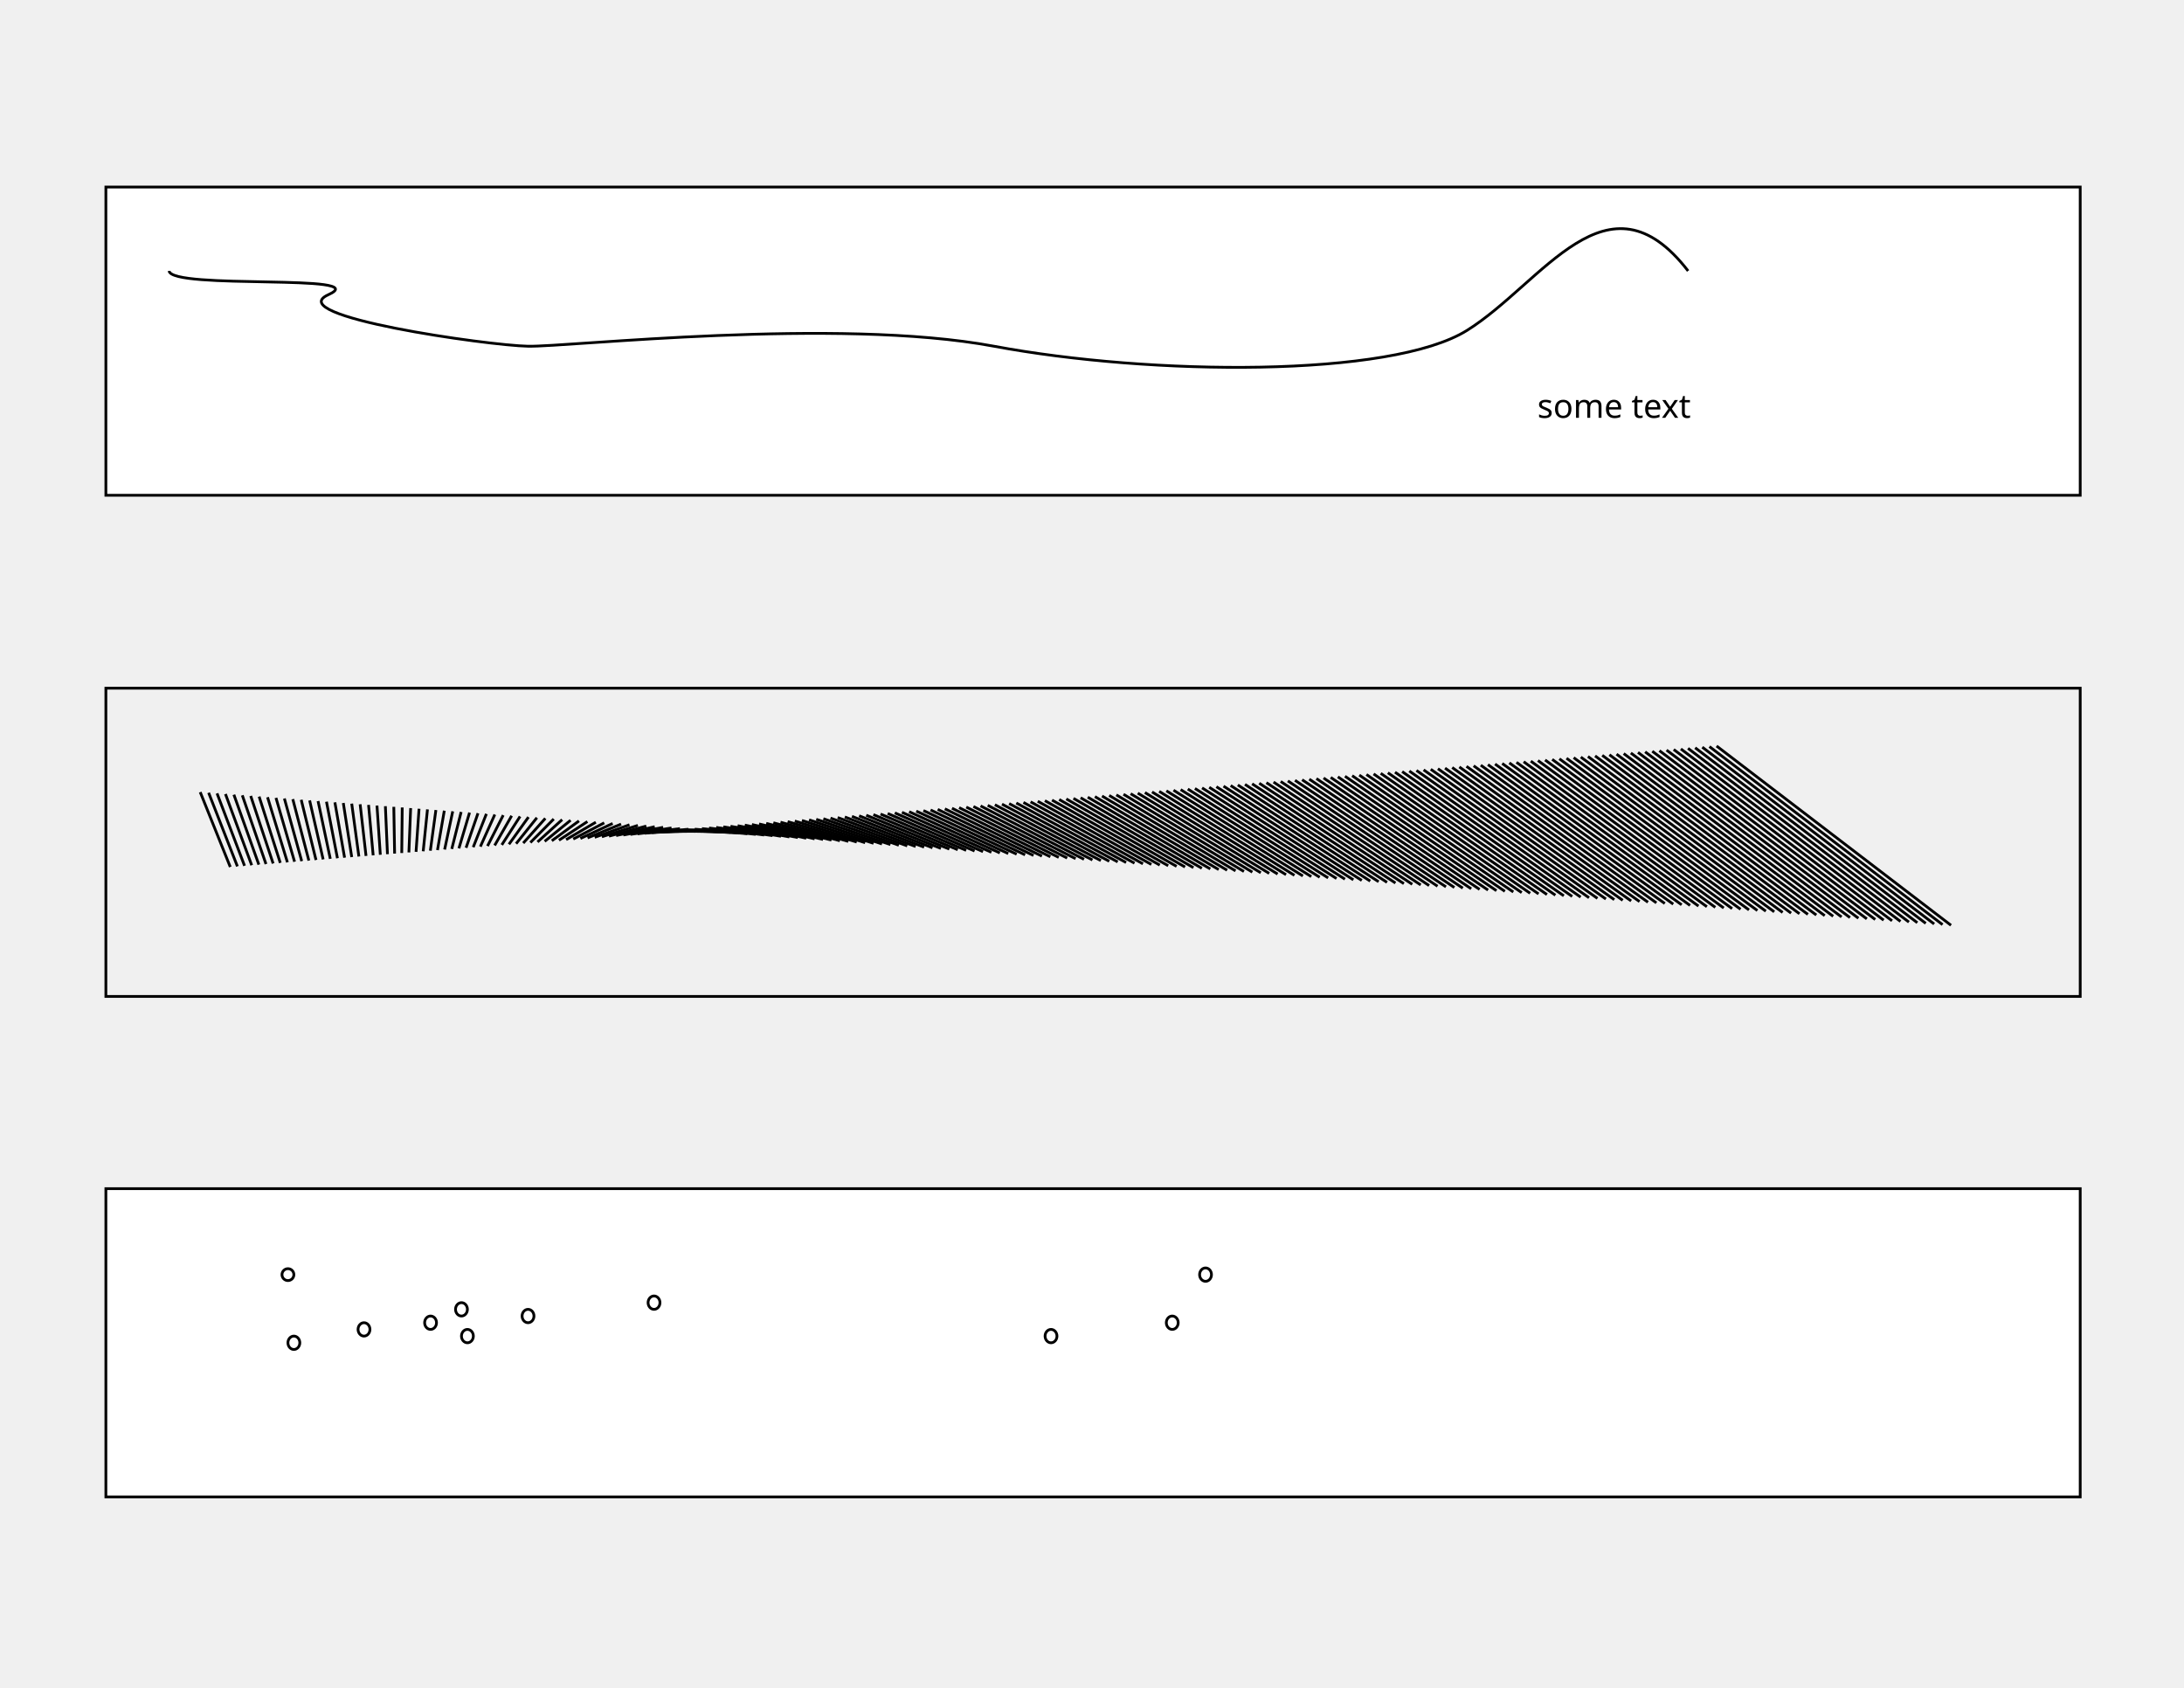
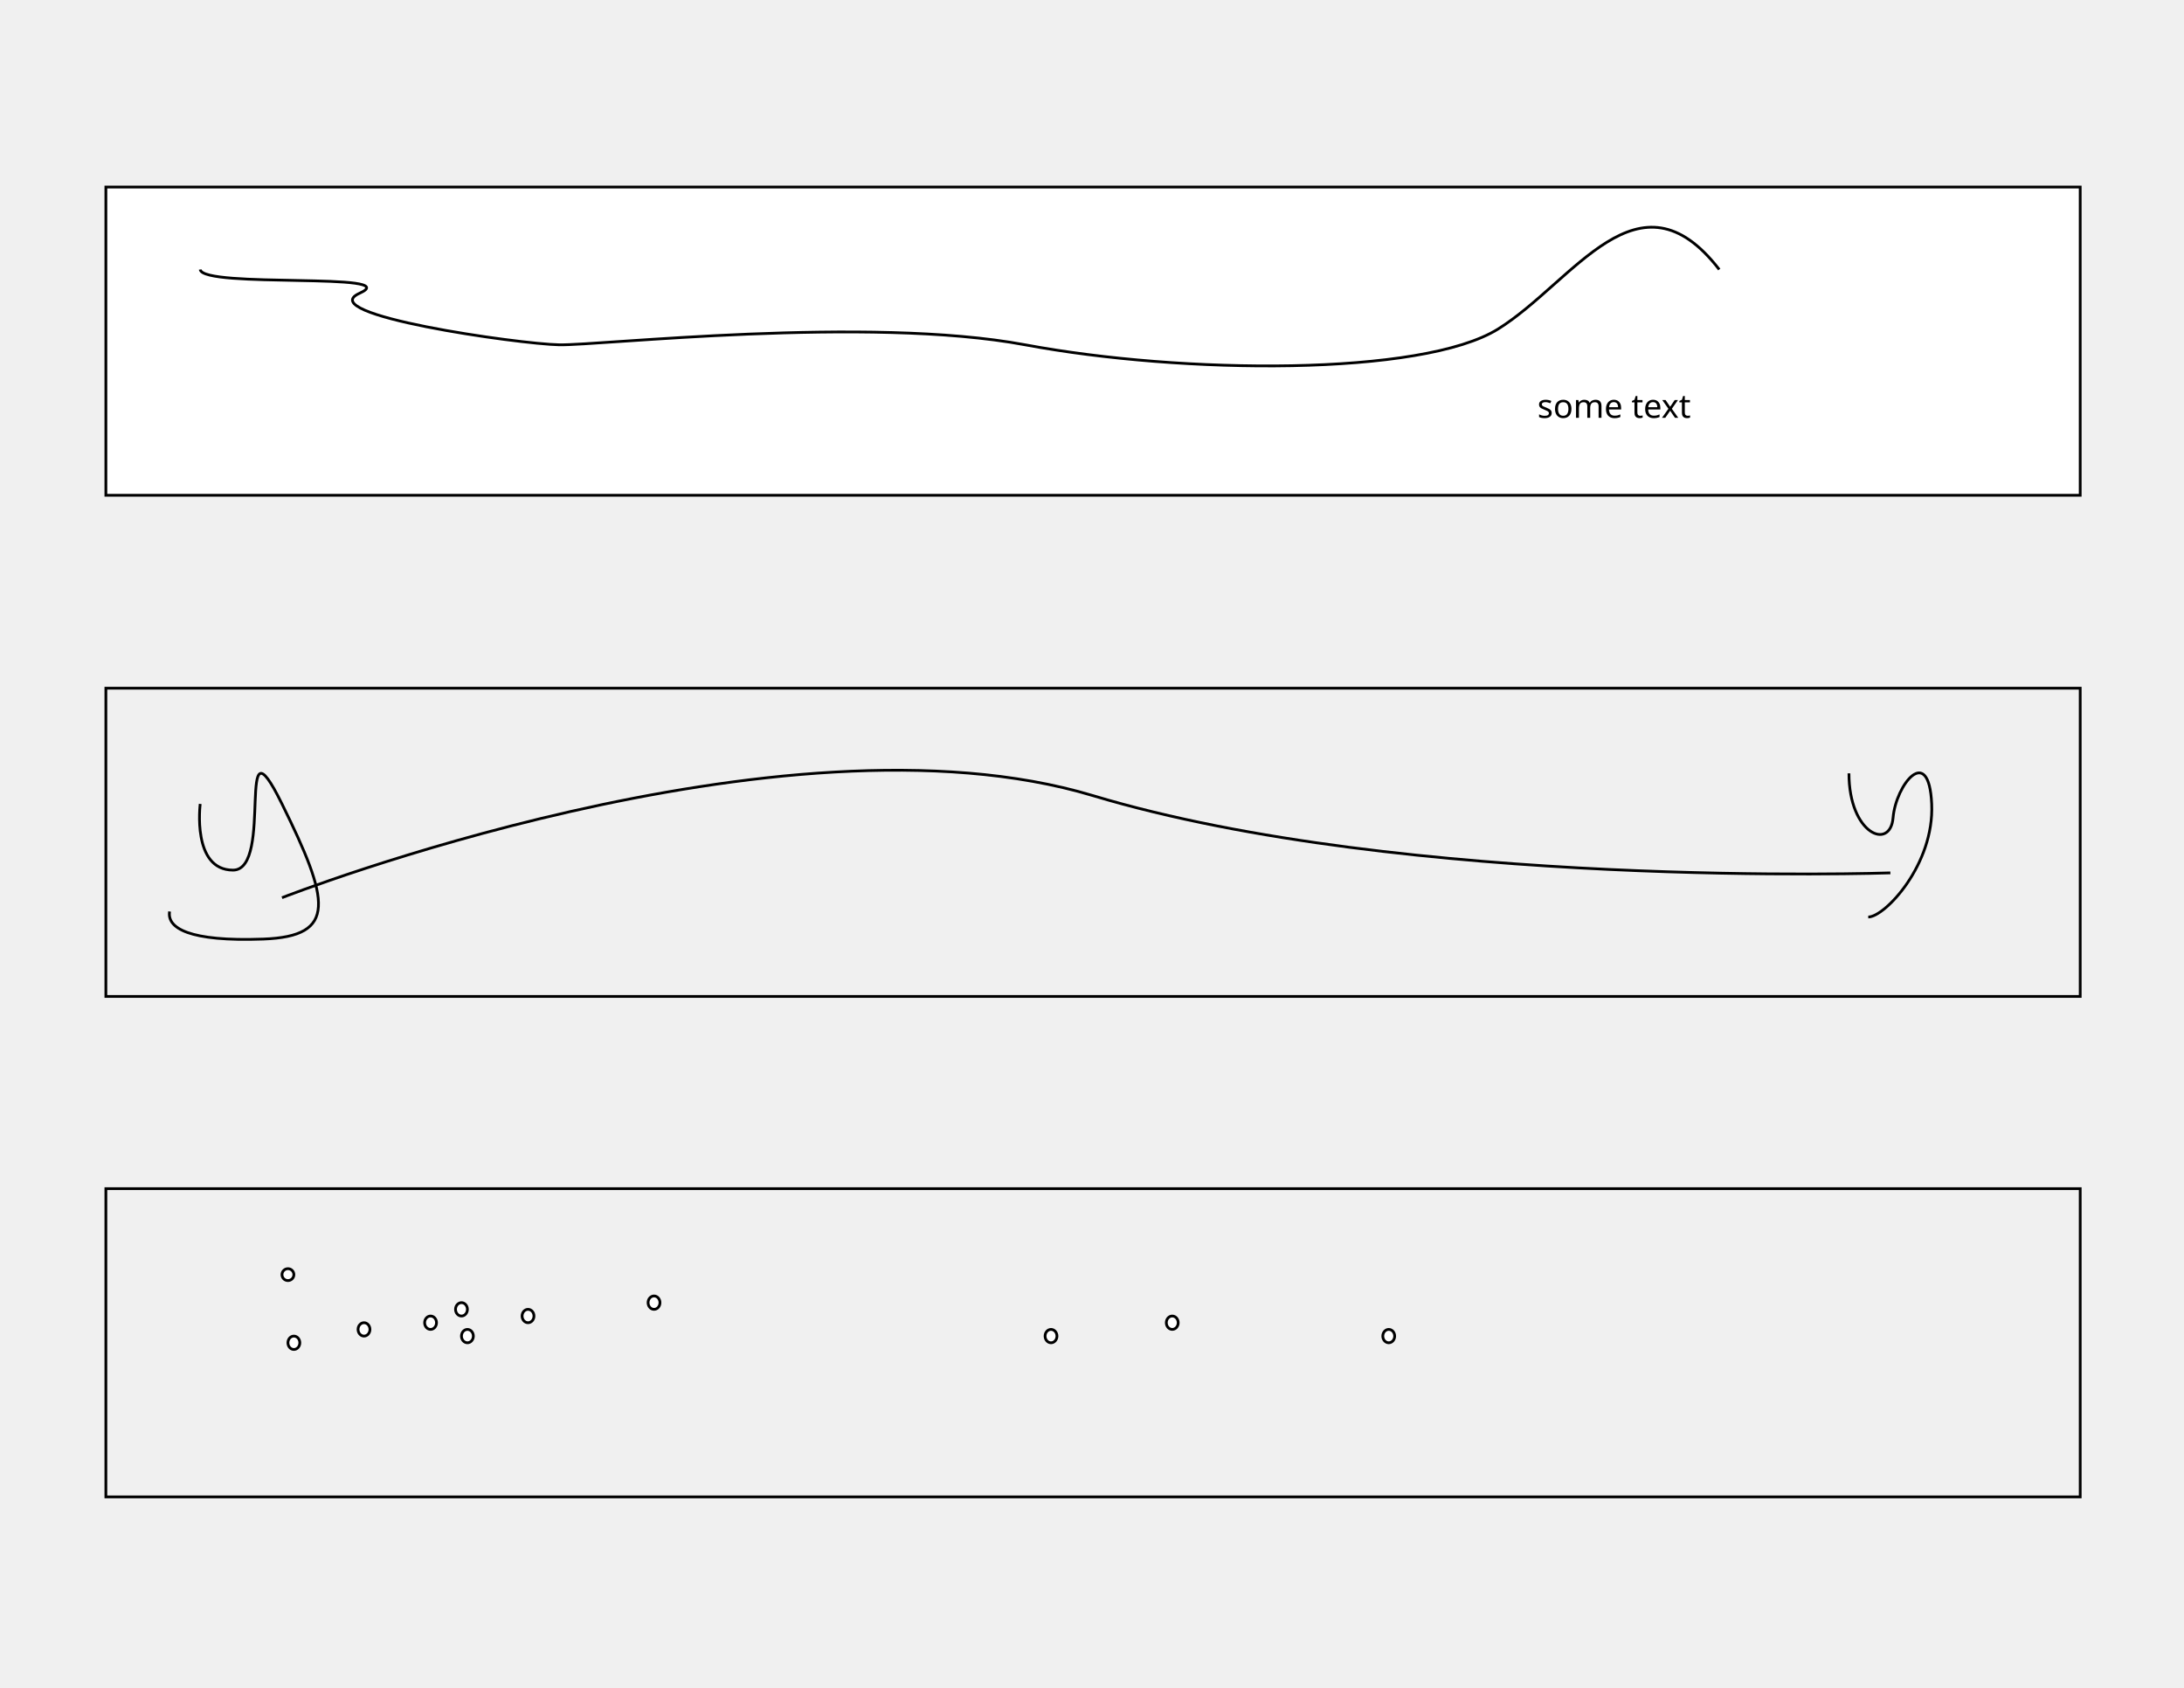
<svg xmlns="http://www.w3.org/2000/svg" version="1.1" id="Layer_1" x="0px" y="0px" width="792px" height="612px" viewBox="0 0 792 612" enable-background="new 0 0 792 612" xml:space="preserve">
  <g id="page-1">
    <g id="stave-3">
-       <rect id="staff_2_" x="38.395" y="431.001" fill="#FFFFFF" stroke="#000000" stroke-miterlimit="10" width="715.966" height="111.765" />
-       <circle fill="#FFFFFF" stroke="#000000" stroke-miterlimit="10" cx="104.415" cy="462.172" r="2.155" />
-       <ellipse fill="#FFFFFF" stroke="#000000" stroke-miterlimit="10" cx="106.57" cy="486.883" rx="2.155" ry="2.425" />
-       <ellipse fill="#FFFFFF" stroke="#000000" stroke-miterlimit="10" cx="132.001" cy="482.033" rx="2.155" ry="2.425" />
-       <ellipse fill="#FFFFFF" stroke="#000000" stroke-miterlimit="10" cx="156.139" cy="479.608" rx="2.155" ry="2.425" />
-       <ellipse fill="#FFFFFF" stroke="#000000" stroke-miterlimit="10" cx="167.346" cy="474.759" rx="2.155" ry="2.425" />
-       <ellipse fill="#FFFFFF" stroke="#000000" stroke-miterlimit="10" cx="169.501" cy="484.458" rx="2.155" ry="2.425" />
-       <ellipse fill="#FFFFFF" stroke="#000000" stroke-miterlimit="10" cx="191.484" cy="477.184" rx="2.155" ry="2.425" />
-       <ellipse fill="#FFFFFF" stroke="#000000" stroke-miterlimit="10" cx="237.174" cy="472.334" rx="2.155" ry="2.425" />
-       <ellipse fill="#FFFFFF" stroke="#000000" stroke-miterlimit="10" cx="437.174" cy="462.172" rx="2.155" ry="2.425" />
-       <ellipse fill="#FFFFFF" stroke="#000000" stroke-miterlimit="10" cx="425.104" cy="479.608" rx="2.155" ry="2.425" />
-       <ellipse fill="#FFFFFF" stroke="#000000" stroke-miterlimit="10" cx="381.139" cy="484.458" rx="2.155" ry="2.425" />
+       <rect id="staff_2_" x="38.395" y="431.001" fill="none" stroke="#000000" stroke-miterlimit="10" width="715.966" height="111.765" />
+       <g id="events_1_">
+         <circle fill="#FFFFFF" stroke="#000000" stroke-miterlimit="10" cx="104.415" cy="462.172" r="2.155" />
+         <ellipse fill="#FFFFFF" stroke="#000000" stroke-miterlimit="10" cx="106.57" cy="486.883" rx="2.155" ry="2.425" />
+         <ellipse fill="#FFFFFF" stroke="#000000" stroke-miterlimit="10" cx="132.001" cy="482.033" rx="2.155" ry="2.425" />
+         <ellipse fill="#FFFFFF" stroke="#000000" stroke-miterlimit="10" cx="156.139" cy="479.608" rx="2.155" ry="2.425" />
+         <ellipse fill="#FFFFFF" stroke="#000000" stroke-miterlimit="10" cx="167.346" cy="474.759" rx="2.155" ry="2.425" />
+         <ellipse fill="#FFFFFF" stroke="#000000" stroke-miterlimit="10" cx="169.501" cy="484.458" rx="2.155" ry="2.425" />
+         <ellipse fill="#FFFFFF" stroke="#000000" stroke-miterlimit="10" cx="191.484" cy="477.184" rx="2.155" ry="2.425" />
+         <ellipse fill="#FFFFFF" stroke="#000000" stroke-miterlimit="10" cx="237.174" cy="472.334" rx="2.155" ry="2.425" />
+         <ellipse fill="#FFFFFF" stroke="#000000" stroke-miterlimit="10" cx="503.607" cy="484.458" rx="2.154" ry="2.425" />
+         <ellipse fill="#FFFFFF" stroke="#000000" stroke-miterlimit="10" cx="425.104" cy="479.608" rx="2.155" ry="2.425" />
+         <ellipse fill="#FFFFFF" stroke="#000000" stroke-miterlimit="10" cx="381.139" cy="484.458" rx="2.155" ry="2.425" />
+       </g>
    </g>
    <g id="stave-2">
      <rect id="staff" x="38.395" y="249.535" fill="none" stroke="#000000" stroke-miterlimit="10" width="715.966" height="111.765" />
-       <g id="events">
-         <line fill="none" stroke="#000000" stroke-miterlimit="10" x1="72.605" y1="287.212" x2="83.5" y2="314.356" />
-         <line fill="none" stroke="#000000" stroke-miterlimit="10" x1="75.656" y1="287.444" x2="86.09" y2="314.146" />
-         <line fill="none" stroke="#000000" stroke-miterlimit="10" x1="78.708" y1="287.677" x2="88.682" y2="313.935" />
-         <line fill="none" stroke="#000000" stroke-miterlimit="10" x1="81.761" y1="287.909" x2="91.273" y2="313.724" />
-         <line fill="none" stroke="#000000" stroke-miterlimit="10" x1="84.814" y1="288.141" x2="93.864" y2="313.514" />
-         <line fill="none" stroke="#000000" stroke-miterlimit="10" x1="87.866" y1="288.373" x2="96.456" y2="313.302" />
-         <line fill="none" stroke="#000000" stroke-miterlimit="10" x1="90.918" y1="288.605" x2="99.047" y2="313.092" />
-         <line fill="none" stroke="#000000" stroke-miterlimit="10" x1="93.971" y1="288.837" x2="101.639" y2="312.881" />
-         <line fill="none" stroke="#000000" stroke-miterlimit="10" x1="97.023" y1="289.069" x2="104.23" y2="312.67" />
-         <line fill="none" stroke="#000000" stroke-miterlimit="10" x1="100.076" y1="289.302" x2="106.822" y2="312.459" />
-         <line fill="none" stroke="#000000" stroke-miterlimit="10" x1="103.128" y1="289.534" x2="109.413" y2="312.248" />
-         <line fill="none" stroke="#000000" stroke-miterlimit="10" x1="106.18" y1="289.766" x2="112.004" y2="312.037" />
-         <line fill="none" stroke="#000000" stroke-miterlimit="10" x1="109.232" y1="289.999" x2="114.596" y2="311.826" />
-         <line fill="none" stroke="#000000" stroke-miterlimit="10" x1="112.285" y1="290.23" x2="117.187" y2="311.615" />
-         <line fill="none" stroke="#000000" stroke-miterlimit="10" x1="115.337" y1="290.462" x2="119.778" y2="311.404" />
-         <line fill="none" stroke="#000000" stroke-miterlimit="10" x1="118.39" y1="290.694" x2="122.369" y2="311.193" />
-         <line fill="none" stroke="#000000" stroke-miterlimit="10" x1="121.442" y1="290.927" x2="124.961" y2="310.982" />
-         <line fill="none" stroke="#000000" stroke-miterlimit="10" x1="124.495" y1="291.159" x2="127.552" y2="310.772" />
-         <line fill="none" stroke="#000000" stroke-miterlimit="10" x1="127.547" y1="291.391" x2="130.143" y2="310.562" />
-         <line fill="none" stroke="#000000" stroke-miterlimit="10" x1="130.6" y1="291.624" x2="132.735" y2="310.351" />
-         <line fill="none" stroke="#000000" stroke-miterlimit="10" x1="133.651" y1="291.855" x2="135.326" y2="310.14" />
-         <line fill="none" stroke="#000000" stroke-miterlimit="10" x1="136.704" y1="292.087" x2="137.917" y2="309.929" />
-         <line fill="none" stroke="#000000" stroke-miterlimit="10" x1="139.756" y1="292.319" x2="140.509" y2="309.718" />
-         <line fill="none" stroke="#000000" stroke-miterlimit="10" x1="142.809" y1="292.552" x2="143.1" y2="309.507" />
-         <line fill="none" stroke="#000000" stroke-miterlimit="10" x1="145.861" y1="292.784" x2="145.691" y2="309.296" />
-         <line fill="none" stroke="#000000" stroke-miterlimit="10" x1="148.914" y1="293.016" x2="148.283" y2="309.085" />
-         <line fill="none" stroke="#000000" stroke-miterlimit="10" x1="151.966" y1="293.249" x2="150.874" y2="308.874" />
-         <line fill="none" stroke="#000000" stroke-miterlimit="10" x1="155.019" y1="293.48" x2="153.466" y2="308.664" />
-         <line fill="none" stroke="#000000" stroke-miterlimit="10" x1="158.071" y1="293.712" x2="156.057" y2="308.453" />
-         <line fill="none" stroke="#000000" stroke-miterlimit="10" x1="161.123" y1="293.944" x2="158.648" y2="308.242" />
-         <line fill="none" stroke="#000000" stroke-miterlimit="10" x1="164.176" y1="294.177" x2="161.24" y2="308.031" />
-         <line fill="none" stroke="#000000" stroke-miterlimit="10" x1="167.228" y1="294.409" x2="163.831" y2="307.82" />
-         <line fill="none" stroke="#000000" stroke-miterlimit="10" x1="170.28" y1="294.642" x2="166.422" y2="307.609" />
-         <line fill="none" stroke="#000000" stroke-miterlimit="10" x1="173.333" y1="294.874" x2="169.014" y2="307.398" />
-         <line fill="none" stroke="#000000" stroke-miterlimit="10" x1="176.385" y1="295.105" x2="171.605" y2="307.188" />
-         <line fill="none" stroke="#000000" stroke-miterlimit="10" x1="179.438" y1="295.338" x2="174.197" y2="306.978" />
-         <line fill="none" stroke="#000000" stroke-miterlimit="10" x1="182.49" y1="295.57" x2="176.788" y2="306.766" />
-         <line fill="none" stroke="#000000" stroke-miterlimit="10" x1="185.542" y1="295.802" x2="179.379" y2="306.555" />
-         <line fill="none" stroke="#000000" stroke-miterlimit="10" x1="188.595" y1="296.034" x2="181.97" y2="306.344" />
-         <line fill="none" stroke="#000000" stroke-miterlimit="10" x1="191.647" y1="296.266" x2="184.562" y2="306.133" />
-         <line fill="none" stroke="#000000" stroke-miterlimit="10" x1="194.699" y1="296.499" x2="187.153" y2="305.923" />
-         <line fill="none" stroke="#000000" stroke-miterlimit="10" x1="197.752" y1="296.73" x2="189.745" y2="305.711" />
-         <line fill="none" stroke="#000000" stroke-miterlimit="10" x1="200.804" y1="296.962" x2="192.336" y2="305.501" />
-         <line fill="none" stroke="#000000" stroke-miterlimit="10" x1="203.856" y1="297.195" x2="194.928" y2="305.291" />
-         <line fill="none" stroke="#000000" stroke-miterlimit="10" x1="206.909" y1="297.427" x2="197.519" y2="305.079" />
-         <line fill="none" stroke="#000000" stroke-miterlimit="10" x1="209.961" y1="297.659" x2="200.11" y2="304.868" />
-         <line fill="none" stroke="#000000" stroke-miterlimit="10" x1="213.014" y1="297.892" x2="202.701" y2="304.657" />
-         <line fill="none" stroke="#000000" stroke-miterlimit="10" x1="216.066" y1="298.124" x2="205.292" y2="304.446" />
-         <line fill="none" stroke="#000000" stroke-miterlimit="10" x1="219.119" y1="298.356" x2="207.884" y2="304.236" />
-         <line fill="none" stroke="#000000" stroke-miterlimit="10" x1="222.171" y1="298.587" x2="210.476" y2="304.025" />
-         <line fill="none" stroke="#000000" stroke-miterlimit="10" x1="225.223" y1="298.819" x2="213.066" y2="303.814" />
-         <line fill="none" stroke="#000000" stroke-miterlimit="10" x1="228.275" y1="299.052" x2="215.658" y2="303.604" />
-         <line fill="none" stroke="#000000" stroke-miterlimit="10" x1="231.328" y1="299.284" x2="218.249" y2="303.393" />
-         <line fill="none" stroke="#000000" stroke-miterlimit="10" x1="234.381" y1="299.517" x2="220.841" y2="303.182" />
-         <line fill="none" stroke="#000000" stroke-miterlimit="10" x1="237.433" y1="299.748" x2="223.432" y2="302.971" />
-         <line fill="none" stroke="#000000" stroke-miterlimit="10" x1="240.485" y1="299.98" x2="226.023" y2="302.76" />
-         <line fill="none" stroke="#000000" stroke-miterlimit="10" x1="243.538" y1="300.213" x2="228.615" y2="302.549" />
-         <line fill="none" stroke="#000000" stroke-miterlimit="10" x1="246.59" y1="300.445" x2="231.206" y2="302.338" />
-         <line fill="none" stroke="#000000" stroke-miterlimit="10" x1="249.642" y1="300.677" x2="233.797" y2="302.127" />
-         <line fill="none" stroke="#000000" stroke-miterlimit="10" x1="252.694" y1="300.909" x2="236.389" y2="301.917" />
-         <line fill="none" stroke="#000000" stroke-miterlimit="10" x1="255.747" y1="301.142" x2="238.98" y2="301.706" />
-         <line fill="none" stroke="#000000" stroke-miterlimit="10" x1="258.799" y1="301.374" x2="241.571" y2="301.495" />
-         <line fill="none" stroke="#000000" stroke-miterlimit="10" x1="261.852" y1="301.605" x2="244.163" y2="301.284" />
-         <line fill="none" stroke="#000000" stroke-miterlimit="10" x1="264.904" y1="301.838" x2="246.754" y2="301.073" />
-         <line fill="none" stroke="#000000" stroke-miterlimit="10" x1="267.957" y1="302.07" x2="249.346" y2="300.862" />
-         <line fill="none" stroke="#000000" stroke-miterlimit="10" x1="271.009" y1="302.302" x2="251.937" y2="300.651" />
-         <line fill="none" stroke="#000000" stroke-miterlimit="10" x1="274.061" y1="302.534" x2="254.528" y2="300.44" />
-         <line fill="none" stroke="#000000" stroke-miterlimit="10" x1="277.113" y1="302.767" x2="257.12" y2="300.229" />
-         <line fill="none" stroke="#000000" stroke-miterlimit="10" x1="280.166" y1="302.999" x2="259.711" y2="300.019" />
-         <line fill="none" stroke="#000000" stroke-miterlimit="10" x1="283.218" y1="303.231" x2="262.302" y2="299.808" />
-         <line fill="none" stroke="#000000" stroke-miterlimit="10" x1="286.271" y1="303.463" x2="264.893" y2="299.597" />
-         <line fill="none" stroke="#000000" stroke-miterlimit="10" x1="289.323" y1="303.695" x2="267.484" y2="299.387" />
-         <line fill="none" stroke="#000000" stroke-miterlimit="10" x1="292.376" y1="303.927" x2="270.076" y2="299.176" />
-         <line fill="none" stroke="#000000" stroke-miterlimit="10" x1="295.428" y1="304.159" x2="272.667" y2="298.965" />
-         <line fill="none" stroke="#000000" stroke-miterlimit="10" x1="298.48" y1="304.392" x2="275.259" y2="298.754" />
-         <line fill="none" stroke="#000000" stroke-miterlimit="10" x1="301.532" y1="304.624" x2="277.85" y2="298.543" />
-         <line fill="none" stroke="#000000" stroke-miterlimit="10" x1="304.585" y1="304.856" x2="280.441" y2="298.332" />
-         <line fill="none" stroke="#000000" stroke-miterlimit="10" x1="307.637" y1="305.088" x2="283.033" y2="298.121" />
-         <line fill="none" stroke="#000000" stroke-miterlimit="10" x1="310.689" y1="305.32" x2="285.624" y2="297.91" />
-         <line fill="none" stroke="#000000" stroke-miterlimit="10" x1="313.742" y1="305.553" x2="288.216" y2="297.699" />
-         <line fill="none" stroke="#000000" stroke-miterlimit="10" x1="316.795" y1="305.785" x2="290.807" y2="297.489" />
-         <line fill="none" stroke="#000000" stroke-miterlimit="10" x1="319.847" y1="306.017" x2="293.398" y2="297.277" />
-         <line fill="none" stroke="#000000" stroke-miterlimit="10" x1="322.899" y1="306.248" x2="295.989" y2="297.067" />
-         <line fill="none" stroke="#000000" stroke-miterlimit="10" x1="325.951" y1="306.48" x2="298.581" y2="296.856" />
-         <line fill="none" stroke="#000000" stroke-miterlimit="10" x1="329.004" y1="306.713" x2="301.172" y2="296.646" />
-         <line fill="none" stroke="#000000" stroke-miterlimit="10" x1="332.056" y1="306.945" x2="303.764" y2="296.435" />
-         <line fill="none" stroke="#000000" stroke-miterlimit="10" x1="335.108" y1="307.177" x2="306.354" y2="296.223" />
-         <line fill="none" stroke="#000000" stroke-miterlimit="10" x1="338.161" y1="307.409" x2="308.946" y2="296.013" />
-         <line fill="none" stroke="#000000" stroke-miterlimit="10" x1="341.213" y1="307.643" x2="311.538" y2="295.802" />
-         <line fill="none" stroke="#000000" stroke-miterlimit="10" x1="344.266" y1="307.874" x2="314.129" y2="295.591" />
-         <line fill="none" stroke="#000000" stroke-miterlimit="10" x1="347.318" y1="308.105" x2="316.72" y2="295.38" />
-         <line fill="none" stroke="#000000" stroke-miterlimit="10" x1="350.371" y1="308.338" x2="319.312" y2="295.169" />
-         <line fill="none" stroke="#000000" stroke-miterlimit="10" x1="353.423" y1="308.57" x2="321.903" y2="294.958" />
-         <line fill="none" stroke="#000000" stroke-miterlimit="10" x1="356.475" y1="308.803" x2="324.494" y2="294.748" />
-         <line fill="none" stroke="#000000" stroke-miterlimit="10" x1="359.527" y1="309.034" x2="327.085" y2="294.537" />
-         <line fill="none" stroke="#000000" stroke-miterlimit="10" x1="362.58" y1="309.267" x2="329.677" y2="294.326" />
-         <line fill="none" stroke="#000000" stroke-miterlimit="10" x1="365.632" y1="309.499" x2="332.269" y2="294.115" />
-         <line fill="none" stroke="#000000" stroke-miterlimit="10" x1="368.685" y1="309.73" x2="334.859" y2="293.904" />
-         <line fill="none" stroke="#000000" stroke-miterlimit="10" x1="371.737" y1="309.963" x2="337.451" y2="293.693" />
-         <line fill="none" stroke="#000000" stroke-miterlimit="10" x1="374.79" y1="310.195" x2="340.042" y2="293.482" />
-         <line fill="none" stroke="#000000" stroke-miterlimit="10" x1="377.842" y1="310.428" x2="342.634" y2="293.271" />
-         <line fill="none" stroke="#000000" stroke-miterlimit="10" x1="380.894" y1="310.66" x2="345.225" y2="293.061" />
-         <line fill="none" stroke="#000000" stroke-miterlimit="10" x1="383.946" y1="310.892" x2="347.816" y2="292.85" />
-         <line fill="none" stroke="#000000" stroke-miterlimit="10" x1="386.999" y1="311.124" x2="350.408" y2="292.639" />
-         <line fill="none" stroke="#000000" stroke-miterlimit="10" x1="390.051" y1="311.356" x2="353" y2="292.429" />
-         <line fill="none" stroke="#000000" stroke-miterlimit="10" x1="393.104" y1="311.588" x2="355.59" y2="292.218" />
-         <line fill="none" stroke="#000000" stroke-miterlimit="10" x1="396.156" y1="311.82" x2="358.182" y2="292.007" />
-         <line fill="none" stroke="#000000" stroke-miterlimit="10" x1="399.208" y1="312.053" x2="360.773" y2="291.796" />
-         <line fill="none" stroke="#000000" stroke-miterlimit="10" x1="402.261" y1="312.285" x2="363.364" y2="291.585" />
-         <line fill="none" stroke="#000000" stroke-miterlimit="10" x1="405.313" y1="312.518" x2="365.956" y2="291.374" />
-         <line fill="none" stroke="#000000" stroke-miterlimit="10" x1="408.365" y1="312.749" x2="368.547" y2="291.163" />
-         <line fill="none" stroke="#000000" stroke-miterlimit="10" x1="411.418" y1="312.981" x2="371.139" y2="290.952" />
-         <line fill="none" stroke="#000000" stroke-miterlimit="10" x1="414.471" y1="313.213" x2="373.729" y2="290.741" />
-         <line fill="none" stroke="#000000" stroke-miterlimit="10" x1="417.522" y1="313.445" x2="376.321" y2="290.531" />
-         <line fill="none" stroke="#000000" stroke-miterlimit="10" x1="420.575" y1="313.678" x2="378.913" y2="290.32" />
-         <line fill="none" stroke="#000000" stroke-miterlimit="10" x1="423.628" y1="313.91" x2="381.504" y2="290.109" />
-         <line fill="none" stroke="#000000" stroke-miterlimit="10" x1="426.68" y1="314.142" x2="384.095" y2="289.898" />
-         <line fill="none" stroke="#000000" stroke-miterlimit="10" x1="429.732" y1="314.374" x2="386.687" y2="289.688" />
-         <line fill="none" stroke="#000000" stroke-miterlimit="10" x1="432.785" y1="314.605" x2="389.278" y2="289.477" />
-         <line fill="none" stroke="#000000" stroke-miterlimit="10" x1="435.837" y1="314.838" x2="391.869" y2="289.266" />
-         <line fill="none" stroke="#000000" stroke-miterlimit="10" x1="438.89" y1="315.07" x2="394.461" y2="289.055" />
-         <line fill="none" stroke="#000000" stroke-miterlimit="10" x1="441.942" y1="315.303" x2="397.052" y2="288.844" />
-         <line fill="none" stroke="#000000" stroke-miterlimit="10" x1="444.994" y1="315.535" x2="399.643" y2="288.633" />
-         <line fill="none" stroke="#000000" stroke-miterlimit="10" x1="448.047" y1="315.767" x2="402.234" y2="288.422" />
-         <line fill="none" stroke="#000000" stroke-miterlimit="10" x1="451.1" y1="315.999" x2="404.826" y2="288.211" />
-         <line fill="none" stroke="#000000" stroke-miterlimit="10" x1="454.151" y1="316.231" x2="407.418" y2="288" />
-         <line fill="none" stroke="#000000" stroke-miterlimit="10" x1="457.203" y1="316.464" x2="410.009" y2="287.79" />
-         <line fill="none" stroke="#000000" stroke-miterlimit="10" x1="460.257" y1="316.695" x2="412.601" y2="287.579" />
-         <line fill="none" stroke="#000000" stroke-miterlimit="10" x1="463.309" y1="316.928" x2="415.191" y2="287.368" />
-         <line fill="none" stroke="#000000" stroke-miterlimit="10" x1="466.361" y1="317.16" x2="417.783" y2="287.157" />
-         <line fill="none" stroke="#000000" stroke-miterlimit="10" x1="469.413" y1="317.393" x2="420.374" y2="286.946" />
-         <line fill="none" stroke="#000000" stroke-miterlimit="10" x1="472.466" y1="317.624" x2="422.966" y2="286.735" />
-         <line fill="none" stroke="#000000" stroke-miterlimit="10" x1="475.518" y1="317.856" x2="425.557" y2="286.524" />
-         <line fill="none" stroke="#000000" stroke-miterlimit="10" x1="478.57" y1="318.089" x2="428.148" y2="286.313" />
-         <line fill="none" stroke="#000000" stroke-miterlimit="10" x1="481.623" y1="318.32" x2="430.739" y2="286.103" />
-         <line fill="none" stroke="#000000" stroke-miterlimit="10" x1="484.676" y1="318.553" x2="433.331" y2="285.892" />
-         <line fill="none" stroke="#000000" stroke-miterlimit="10" x1="487.728" y1="318.785" x2="435.922" y2="285.681" />
-         <line fill="none" stroke="#000000" stroke-miterlimit="10" x1="490.78" y1="319.018" x2="438.514" y2="285.471" />
-         <line fill="none" stroke="#000000" stroke-miterlimit="10" x1="493.832" y1="319.249" x2="441.105" y2="285.259" />
-         <line fill="none" stroke="#000000" stroke-miterlimit="10" x1="496.885" y1="319.481" x2="443.696" y2="285.049" />
-         <line fill="none" stroke="#000000" stroke-miterlimit="10" x1="499.938" y1="319.713" x2="446.288" y2="284.837" />
-         <line fill="none" stroke="#000000" stroke-miterlimit="10" x1="502.99" y1="319.945" x2="448.879" y2="284.627" />
-         <line fill="none" stroke="#000000" stroke-miterlimit="10" x1="506.042" y1="320.178" x2="451.471" y2="284.416" />
-         <line fill="none" stroke="#000000" stroke-miterlimit="10" x1="509.095" y1="320.41" x2="454.062" y2="284.205" />
-         <line fill="none" stroke="#000000" stroke-miterlimit="10" x1="512.146" y1="320.643" x2="456.653" y2="283.995" />
-         <line fill="none" stroke="#000000" stroke-miterlimit="10" x1="515.199" y1="320.874" x2="459.244" y2="283.783" />
-         <line fill="none" stroke="#000000" stroke-miterlimit="10" x1="518.252" y1="321.106" x2="461.836" y2="283.573" />
-         <line fill="none" stroke="#000000" stroke-miterlimit="10" x1="521.305" y1="321.339" x2="464.427" y2="283.361" />
-         <line fill="none" stroke="#000000" stroke-miterlimit="10" x1="524.356" y1="321.571" x2="467.019" y2="283.151" />
-         <line fill="none" stroke="#000000" stroke-miterlimit="10" x1="527.408" y1="321.803" x2="469.61" y2="282.94" />
-         <line fill="none" stroke="#000000" stroke-miterlimit="10" x1="530.461" y1="322.035" x2="472.201" y2="282.729" />
-         <line fill="none" stroke="#000000" stroke-miterlimit="10" x1="533.514" y1="322.268" x2="474.793" y2="282.519" />
-         <line fill="none" stroke="#000000" stroke-miterlimit="10" x1="536.566" y1="322.5" x2="477.385" y2="282.308" />
-         <line fill="none" stroke="#000000" stroke-miterlimit="10" x1="539.618" y1="322.731" x2="479.976" y2="282.097" />
-         <line fill="none" stroke="#000000" stroke-miterlimit="10" x1="542.671" y1="322.964" x2="482.566" y2="281.886" />
-         <line fill="none" stroke="#000000" stroke-miterlimit="10" x1="545.723" y1="323.195" x2="485.158" y2="281.675" />
-         <line fill="none" stroke="#000000" stroke-miterlimit="10" x1="548.775" y1="323.428" x2="487.75" y2="281.464" />
-         <line fill="none" stroke="#000000" stroke-miterlimit="10" x1="551.828" y1="323.66" x2="490.341" y2="281.253" />
-         <line fill="none" stroke="#000000" stroke-miterlimit="10" x1="554.881" y1="323.893" x2="492.932" y2="281.042" />
-         <line fill="none" stroke="#000000" stroke-miterlimit="10" x1="557.933" y1="324.125" x2="495.523" y2="280.832" />
-         <line fill="none" stroke="#000000" stroke-miterlimit="10" x1="560.985" y1="324.356" x2="498.115" y2="280.621" />
-         <line fill="none" stroke="#000000" stroke-miterlimit="10" x1="564.037" y1="324.589" x2="500.706" y2="280.41" />
-         <line fill="none" stroke="#000000" stroke-miterlimit="10" x1="567.09" y1="324.821" x2="503.298" y2="280.199" />
-         <line fill="none" stroke="#000000" stroke-miterlimit="10" x1="570.143" y1="325.053" x2="505.889" y2="279.988" />
-         <line fill="none" stroke="#000000" stroke-miterlimit="10" x1="573.195" y1="325.285" x2="508.48" y2="279.777" />
-         <line fill="none" stroke="#000000" stroke-miterlimit="10" x1="576.247" y1="325.518" x2="511.072" y2="279.566" />
-         <line fill="none" stroke="#000000" stroke-miterlimit="10" x1="579.3" y1="325.749" x2="513.663" y2="279.355" />
-         <line fill="none" stroke="#000000" stroke-miterlimit="10" x1="582.352" y1="325.981" x2="516.254" y2="279.145" />
-         <line fill="none" stroke="#000000" stroke-miterlimit="10" x1="585.404" y1="326.214" x2="518.846" y2="278.934" />
-         <line fill="none" stroke="#000000" stroke-miterlimit="10" x1="588.457" y1="326.446" x2="521.438" y2="278.723" />
-         <line fill="none" stroke="#000000" stroke-miterlimit="10" x1="591.51" y1="326.678" x2="524.028" y2="278.513" />
-         <line fill="none" stroke="#000000" stroke-miterlimit="10" x1="594.562" y1="326.91" x2="526.62" y2="278.301" />
-         <line fill="none" stroke="#000000" stroke-miterlimit="10" x1="597.614" y1="327.143" x2="529.211" y2="278.091" />
-         <line fill="none" stroke="#000000" stroke-miterlimit="10" x1="600.666" y1="327.375" x2="531.803" y2="277.88" />
-         <line fill="none" stroke="#000000" stroke-miterlimit="10" x1="603.719" y1="327.607" x2="534.394" y2="277.669" />
-         <line fill="none" stroke="#000000" stroke-miterlimit="10" x1="606.771" y1="327.839" x2="536.985" y2="277.458" />
-         <line fill="none" stroke="#000000" stroke-miterlimit="10" x1="609.823" y1="328.071" x2="539.576" y2="277.247" />
-         <line fill="none" stroke="#000000" stroke-miterlimit="10" x1="612.876" y1="328.303" x2="542.168" y2="277.036" />
-         <line fill="none" stroke="#000000" stroke-miterlimit="10" x1="615.928" y1="328.535" x2="544.76" y2="276.826" />
-         <line fill="none" stroke="#000000" stroke-miterlimit="10" x1="618.98" y1="328.768" x2="547.351" y2="276.614" />
-         <line fill="none" stroke="#000000" stroke-miterlimit="10" x1="622.033" y1="329" x2="549.941" y2="276.404" />
-         <line fill="none" stroke="#000000" stroke-miterlimit="10" x1="625.086" y1="329.231" x2="552.533" y2="276.192" />
-         <line fill="none" stroke="#000000" stroke-miterlimit="10" x1="628.138" y1="329.464" x2="555.125" y2="275.982" />
-         <line fill="none" stroke="#000000" stroke-miterlimit="10" x1="631.19" y1="329.696" x2="557.716" y2="275.771" />
-         <line fill="none" stroke="#000000" stroke-miterlimit="10" x1="634.242" y1="329.929" x2="560.308" y2="275.561" />
-         <line fill="none" stroke="#000000" stroke-miterlimit="10" x1="637.295" y1="330.161" x2="562.898" y2="275.35" />
-         <line fill="none" stroke="#000000" stroke-miterlimit="10" x1="640.348" y1="330.393" x2="565.49" y2="275.139" />
-         <line fill="none" stroke="#000000" stroke-miterlimit="10" x1="643.4" y1="330.625" x2="568.082" y2="274.928" />
-         <line fill="none" stroke="#000000" stroke-miterlimit="10" x1="646.452" y1="330.856" x2="570.673" y2="274.717" />
-         <line fill="none" stroke="#000000" stroke-miterlimit="10" x1="649.505" y1="331.089" x2="573.264" y2="274.506" />
-         <line fill="none" stroke="#000000" stroke-miterlimit="10" x1="652.557" y1="331.321" x2="575.855" y2="274.295" />
-         <line fill="none" stroke="#000000" stroke-miterlimit="10" x1="655.609" y1="331.554" x2="578.447" y2="274.084" />
-         <line fill="none" stroke="#000000" stroke-miterlimit="10" x1="658.661" y1="331.785" x2="581.038" y2="273.874" />
-         <line fill="none" stroke="#000000" stroke-miterlimit="10" x1="661.715" y1="332.018" x2="583.63" y2="273.663" />
-         <line fill="none" stroke="#000000" stroke-miterlimit="10" x1="664.767" y1="332.25" x2="586.221" y2="273.452" />
-         <line fill="none" stroke="#000000" stroke-miterlimit="10" x1="667.819" y1="332.482" x2="588.812" y2="273.241" />
-         <line fill="none" stroke="#000000" stroke-miterlimit="10" x1="670.871" y1="332.715" x2="591.403" y2="273.03" />
-         <line fill="none" stroke="#000000" stroke-miterlimit="10" x1="673.924" y1="332.946" x2="593.995" y2="272.819" />
-         <line fill="none" stroke="#000000" stroke-miterlimit="10" x1="676.976" y1="333.179" x2="596.587" y2="272.609" />
-         <line fill="none" stroke="#000000" stroke-miterlimit="10" x1="680.028" y1="333.41" x2="599.178" y2="272.397" />
-         <line fill="none" stroke="#000000" stroke-miterlimit="10" x1="683.081" y1="333.643" x2="601.77" y2="272.187" />
-         <line fill="none" stroke="#000000" stroke-miterlimit="10" x1="686.133" y1="333.875" x2="604.36" y2="271.976" />
-         <line fill="none" stroke="#000000" stroke-miterlimit="10" x1="689.187" y1="334.107" x2="606.952" y2="271.765" />
-         <line fill="none" stroke="#000000" stroke-miterlimit="10" x1="692.238" y1="334.339" x2="609.543" y2="271.554" />
-         <line fill="none" stroke="#000000" stroke-miterlimit="10" x1="695.291" y1="334.571" x2="612.135" y2="271.343" />
-         <line fill="none" stroke="#000000" stroke-miterlimit="10" x1="698.343" y1="334.804" x2="614.726" y2="271.132" />
-         <line fill="none" stroke="#000000" stroke-miterlimit="10" x1="701.396" y1="335.036" x2="617.317" y2="270.922" />
-         <line fill="none" stroke="#000000" stroke-miterlimit="10" x1="704.447" y1="335.268" x2="619.908" y2="270.71" />
-         <line fill="none" stroke="#000000" stroke-miterlimit="10" x1="707.5" y1="335.5" x2="622.5" y2="270.5" />
+       <g id="phrase">
+         <path id="stateA" fill="none" stroke="#000000" stroke-miterlimit="10" d="M72.605,291.5c0,0-3.105,24,11.895,24     s0.52-59,17.76-24s20.24,48-6.76,49s-35-4-34-10" />
+         <path id="stateB" fill="none" stroke="#000000" stroke-miterlimit="10" d="M670.5,280.406c0,22.094,15,28.094,16,16.094     s13-27.021,14-5.011s-17,41.011-23,41.011" />
+         <path id="transition-cubic" fill="none" stroke="#000000" stroke-miterlimit="10" d="M102.26,325.5c0,0,180.996-71,294.118-37     s289.142,28,289.142,28" />
      </g>
    </g>
    <g id="stave-1">
      <rect id="staff_1_" x="38.395" y="67.82" fill="#FFFFFF" stroke="#000000" stroke-miterlimit="10" width="715.966" height="111.764" />
-       <path fill="#FFFFFF" stroke="#000000" stroke-miterlimit="10" d="M61.312,98.242c0.862,6.896,75,0.862,57.759,8.621    c-17.241,7.759,57.758,18.389,72.414,18.677c14.656,0.288,112.069-10.633,168.966,0c56.896,10.633,143.966,11.495,171.552-5.746    s50.861-59.483,80.172-21.552" />
+       <path id="aftertouch" fill="#FFFFFF" stroke="#000000" stroke-miterlimit="10" d="M72.605,97.726    c0.862,6.896,75,0.862,57.759,8.621c-17.241,7.759,57.758,18.389,72.414,18.677c14.656,0.288,112.069-10.633,168.966,0    c56.896,10.633,143.966,11.495,171.552-5.746s50.861-59.483,80.172-21.552" />
      <text id="label" transform="matrix(1 0 0 1 557.5 151.5)" font-family="'MyriadPro-Regular'" font-size="12">some text</text>
    </g>
  </g>
</svg>
